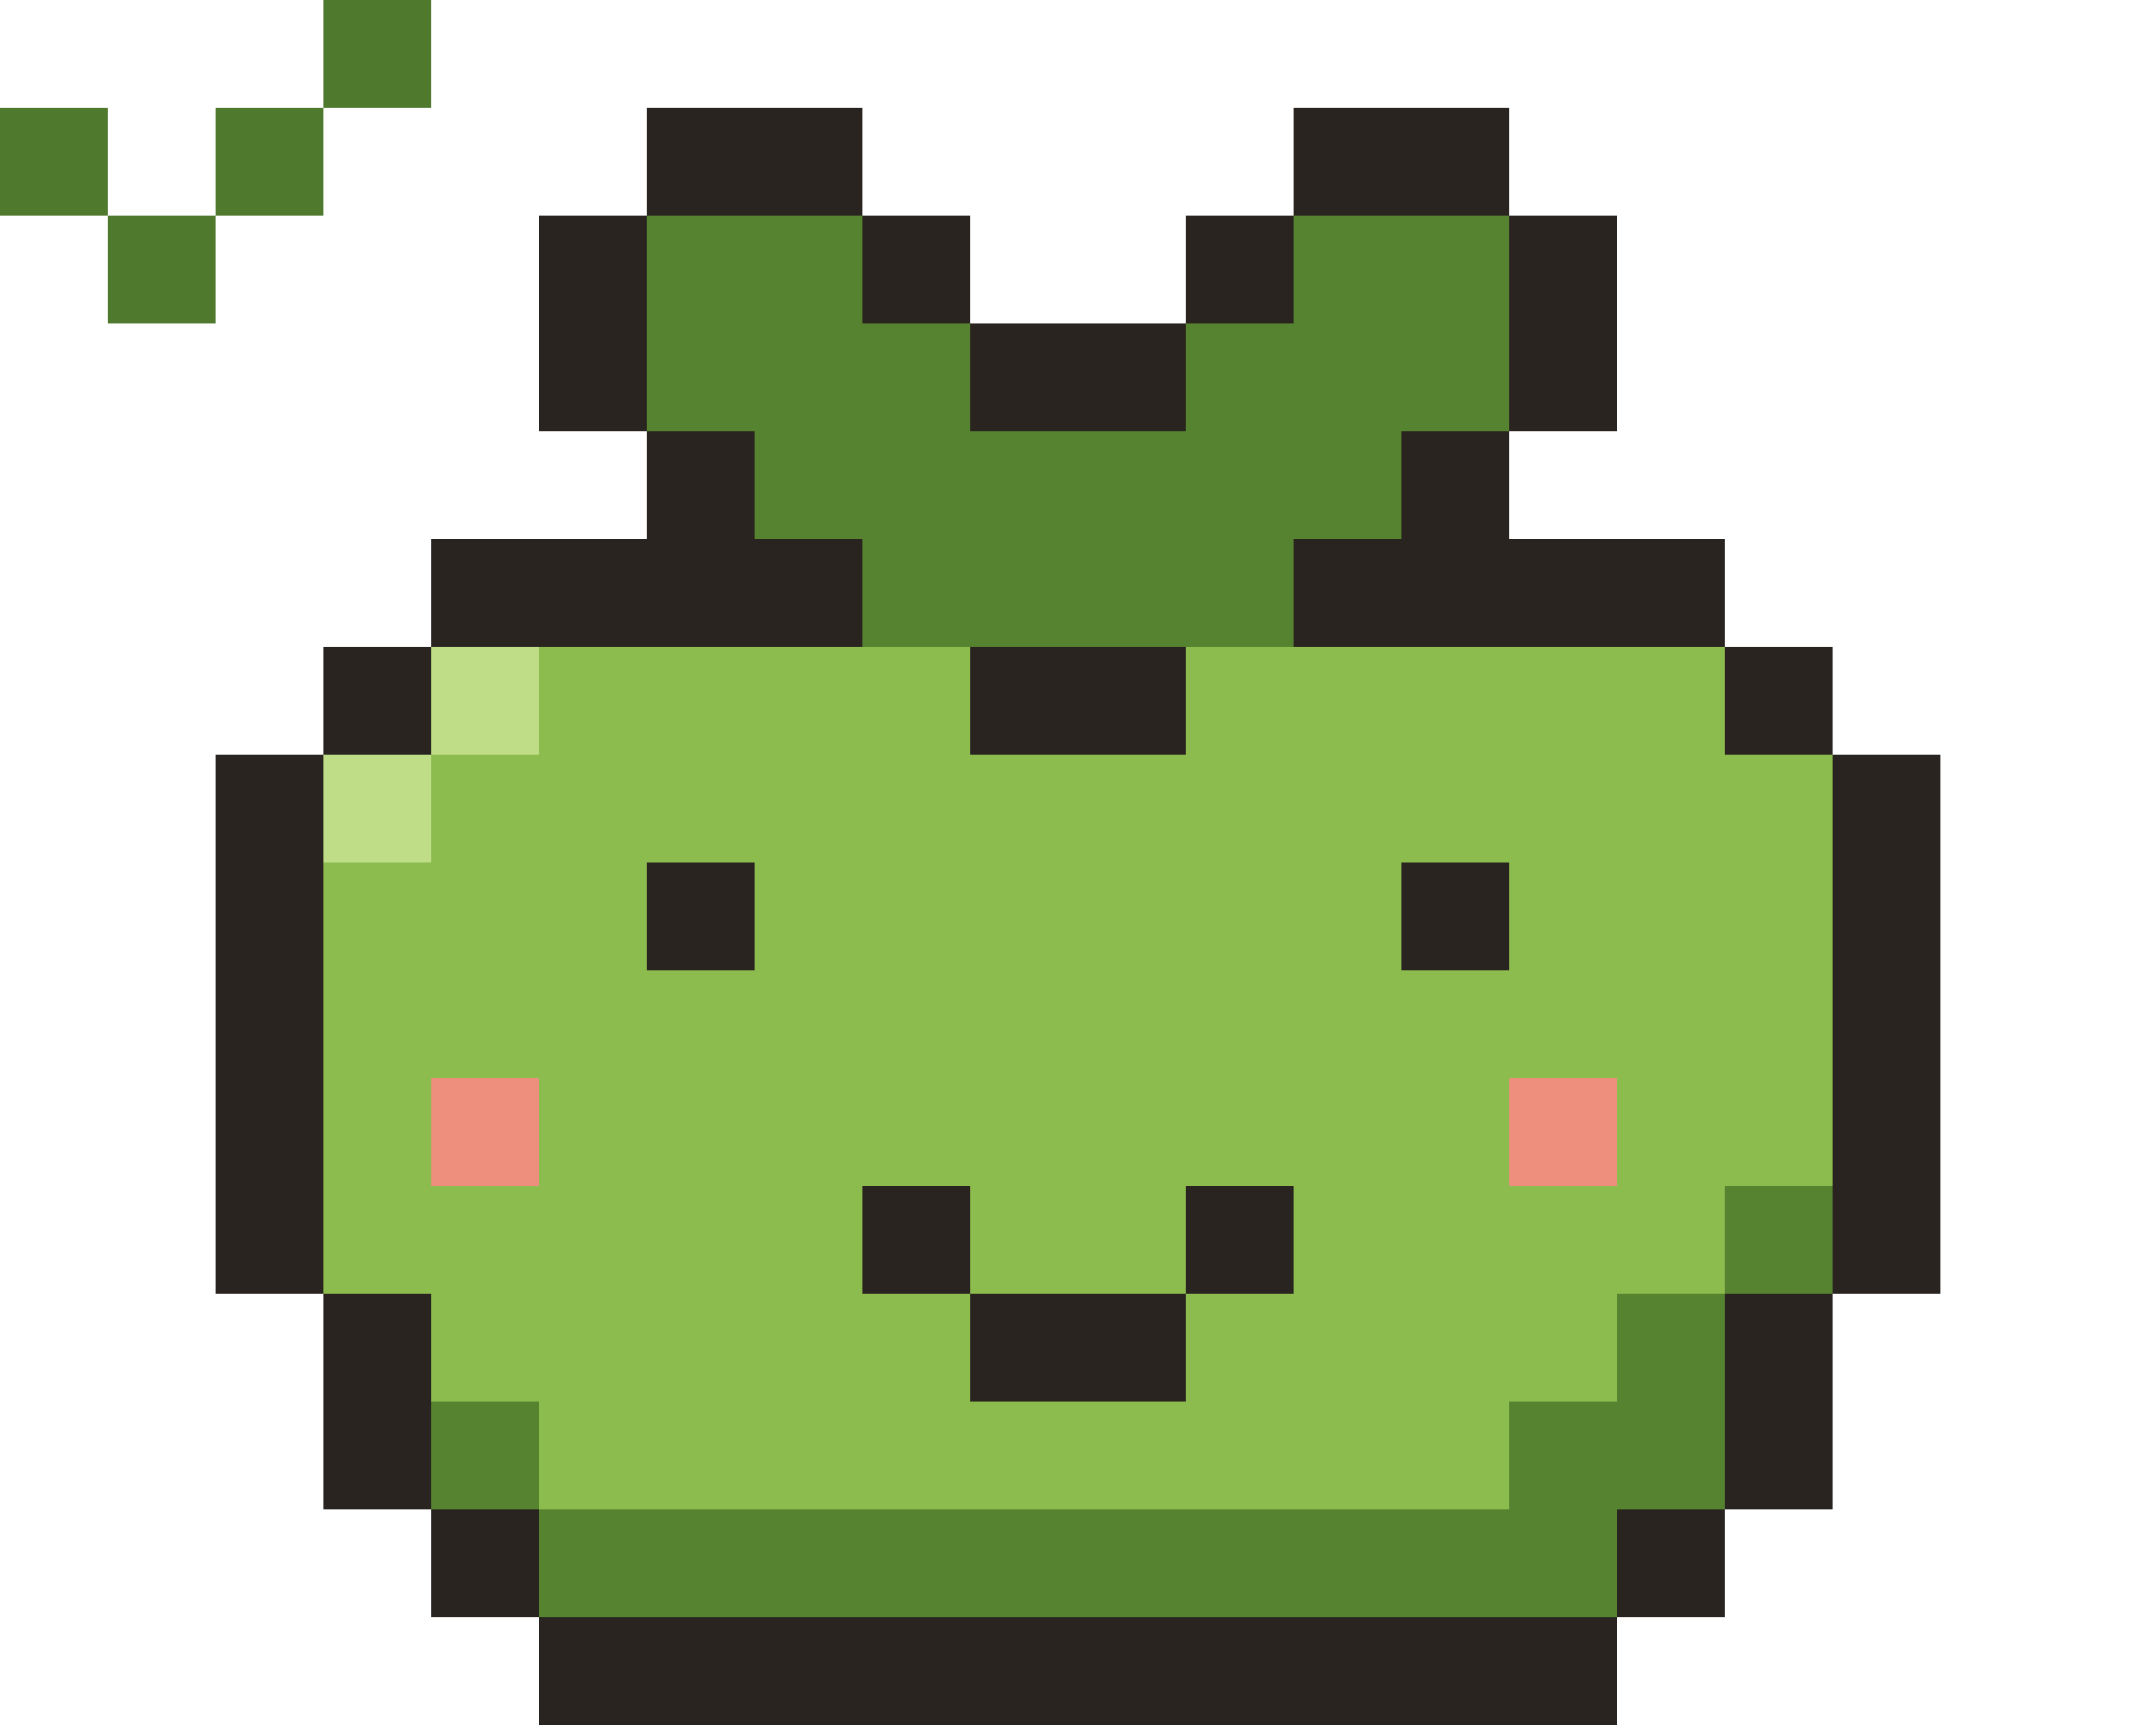
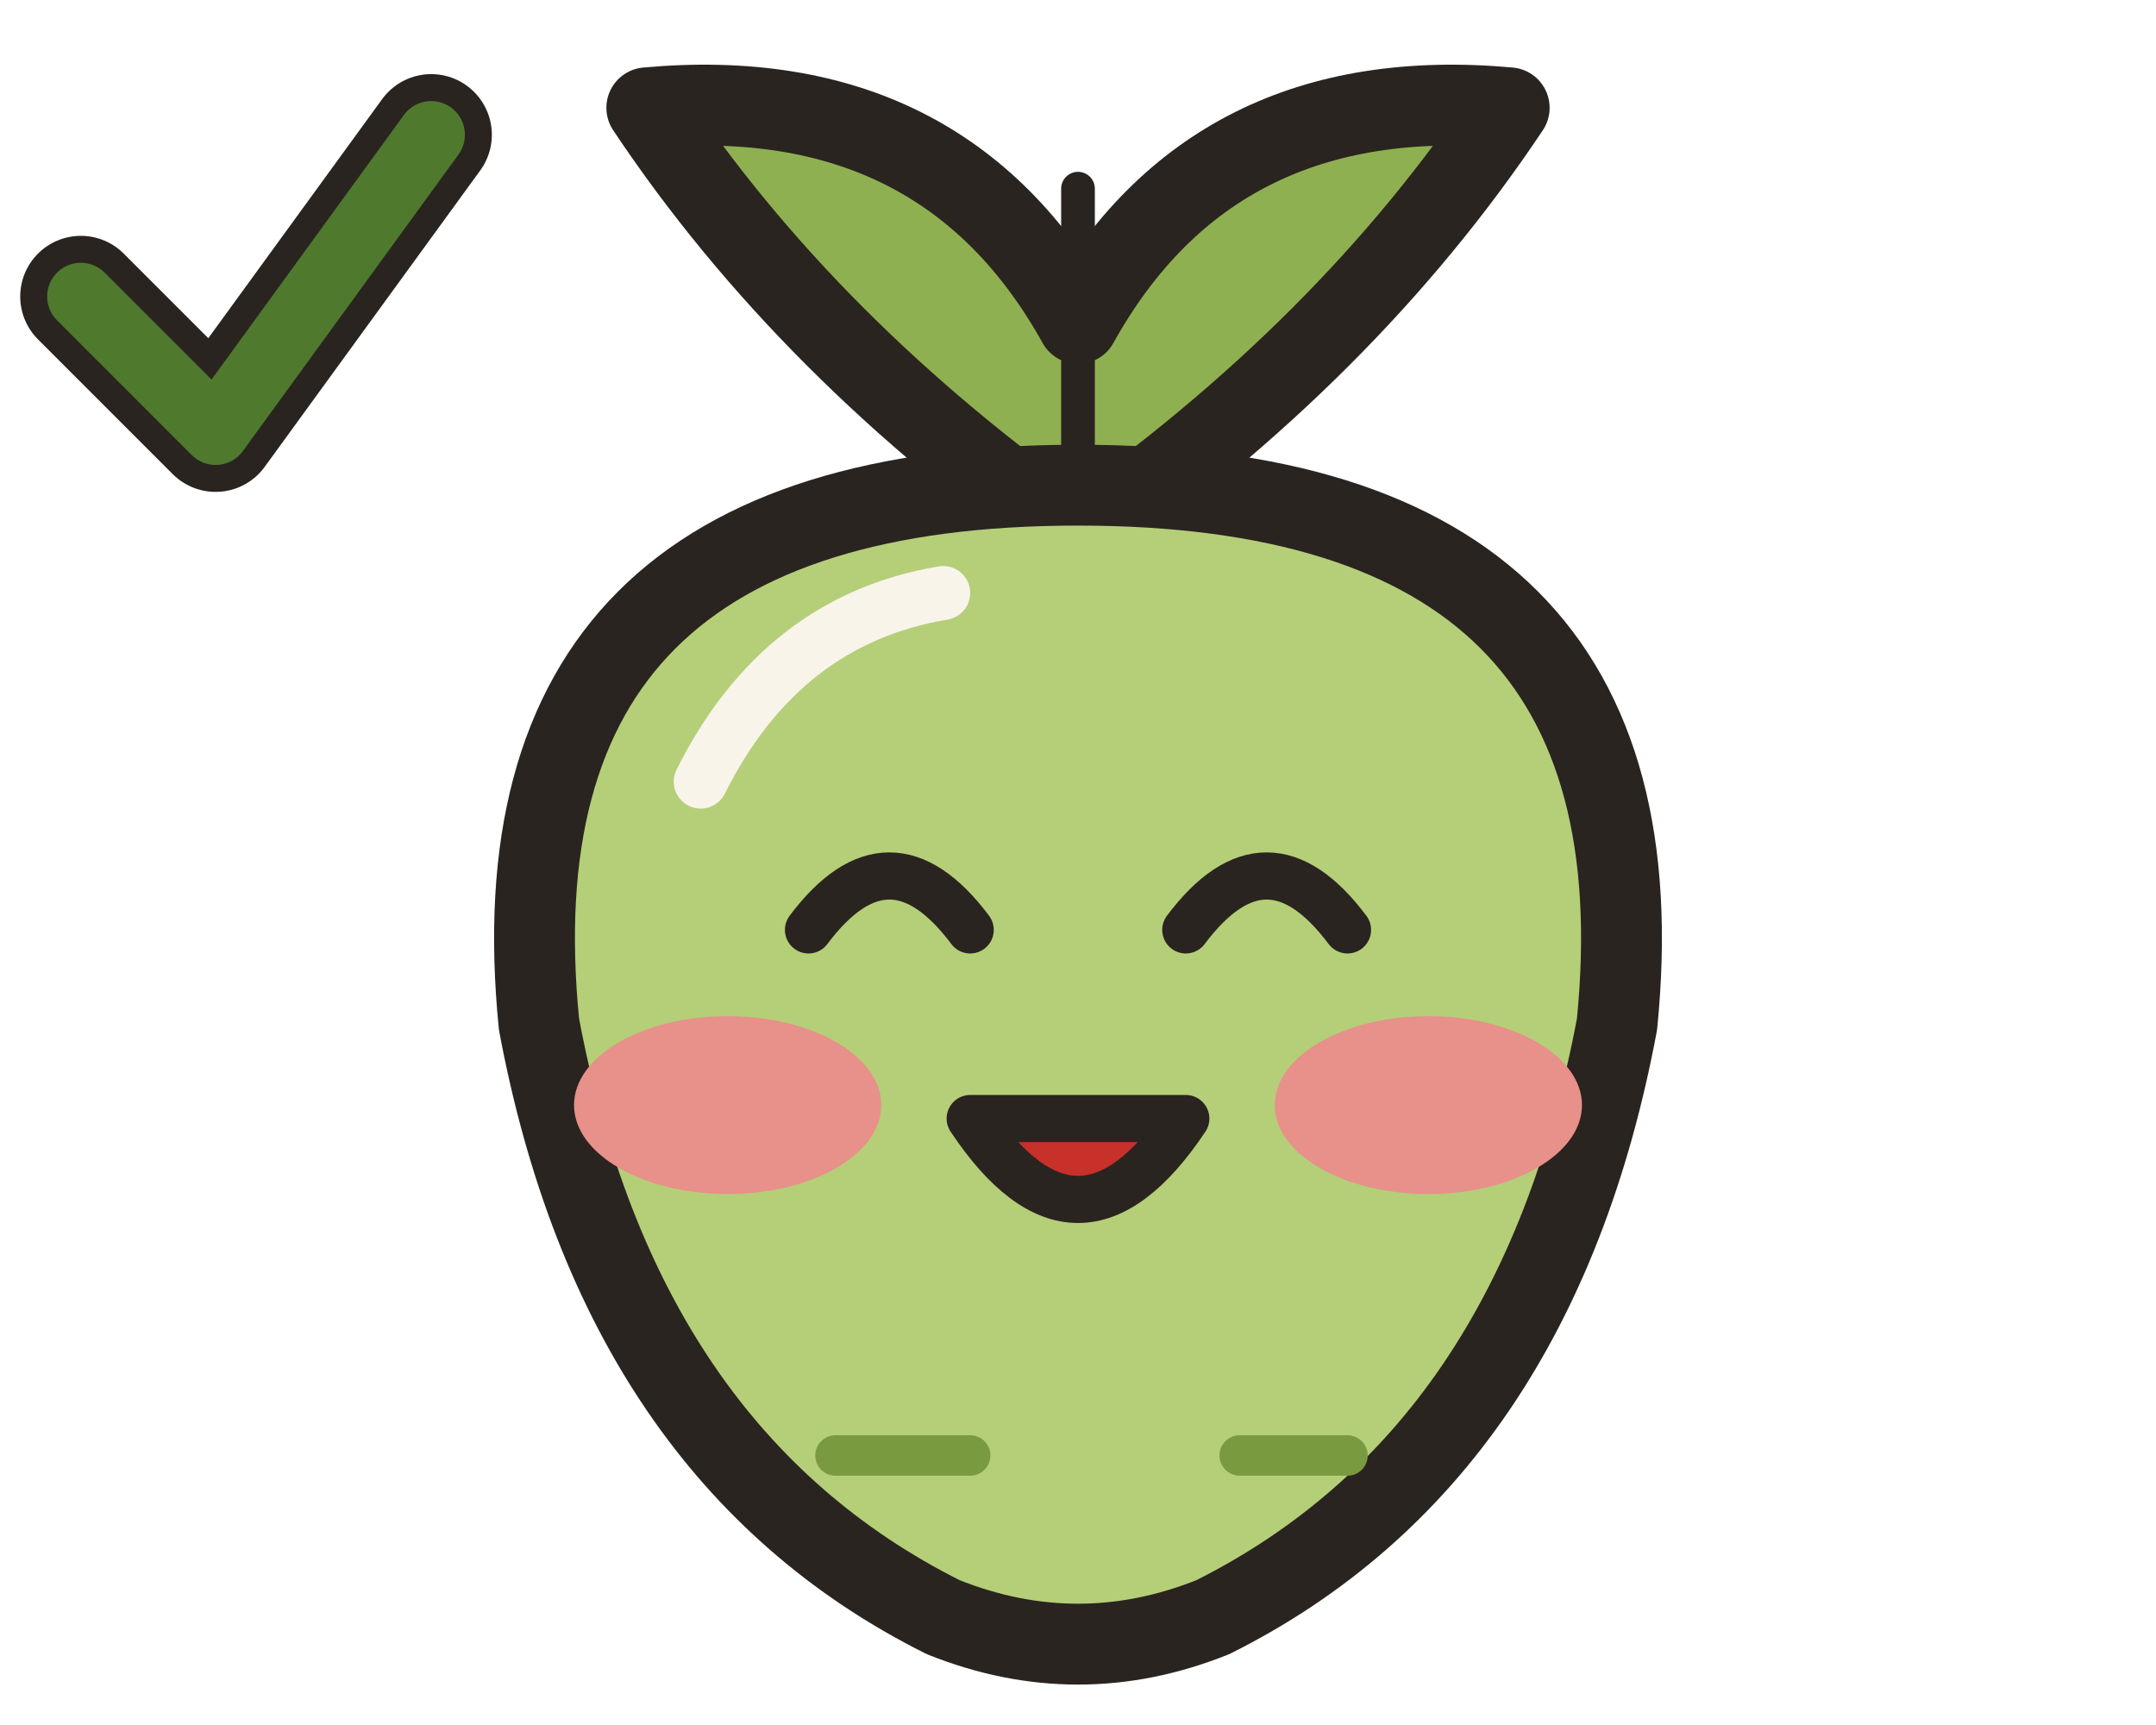
- <svg xmlns="http://www.w3.org/2000/svg" viewBox="0 0 20 16" width="160" height="128" shape-rendering="crispEdges">
-   <rect x="3" y="0" width="1" height="1" fill="#4f7a2e" />
-   <rect x="0" y="1" width="1" height="1" fill="#4f7a2e" />
-   <rect x="2" y="1" width="1" height="1" fill="#4f7a2e" />
-   <rect x="6" y="1" width="2" height="1" fill="#2a2420" />
-   <rect x="12" y="1" width="2" height="1" fill="#2a2420" />
-   <rect x="1" y="2" width="1" height="1" fill="#4f7a2e" />
-   <rect x="5" y="2" width="1" height="1" fill="#2a2420" />
-   <rect x="6" y="2" width="2" height="1" fill="#55832f" />
-   <rect x="8" y="2" width="1" height="1" fill="#2a2420" />
-   <rect x="11" y="2" width="1" height="1" fill="#2a2420" />
-   <rect x="12" y="2" width="2" height="1" fill="#55832f" />
-   <rect x="14" y="2" width="1" height="1" fill="#2a2420" />
-   <rect x="5" y="3" width="1" height="1" fill="#2a2420" />
-   <rect x="6" y="3" width="3" height="1" fill="#55832f" />
-   <rect x="9" y="3" width="2" height="1" fill="#2a2420" />
-   <rect x="11" y="3" width="3" height="1" fill="#55832f" />
-   <rect x="14" y="3" width="1" height="1" fill="#2a2420" />
-   <rect x="6" y="4" width="1" height="1" fill="#2a2420" />
-   <rect x="7" y="4" width="6" height="1" fill="#55832f" />
-   <rect x="13" y="4" width="1" height="1" fill="#2a2420" />
-   <rect x="4" y="5" width="4" height="1" fill="#2a2420" />
-   <rect x="8" y="5" width="4" height="1" fill="#55832f" />
-   <rect x="12" y="5" width="4" height="1" fill="#2a2420" />
-   <rect x="3" y="6" width="1" height="1" fill="#2a2420" />
-   <rect x="4" y="6" width="1" height="1" fill="#bfdc86" />
-   <rect x="5" y="6" width="4" height="1" fill="#8cbb4e" />
-   <rect x="9" y="6" width="2" height="1" fill="#2a2420" />
-   <rect x="11" y="6" width="5" height="1" fill="#8cbb4e" />
-   <rect x="16" y="6" width="1" height="1" fill="#2a2420" />
-   <rect x="2" y="7" width="1" height="1" fill="#2a2420" />
-   <rect x="3" y="7" width="1" height="1" fill="#bfdc86" />
-   <rect x="4" y="7" width="13" height="1" fill="#8cbb4e" />
-   <rect x="17" y="7" width="1" height="1" fill="#2a2420" />
-   <rect x="2" y="8" width="1" height="1" fill="#2a2420" />
-   <rect x="3" y="8" width="3" height="1" fill="#8cbb4e" />
-   <rect x="6" y="8" width="1" height="1" fill="#2a2420" />
-   <rect x="7" y="8" width="6" height="1" fill="#8cbb4e" />
-   <rect x="13" y="8" width="1" height="1" fill="#2a2420" />
-   <rect x="14" y="8" width="3" height="1" fill="#8cbb4e" />
-   <rect x="17" y="8" width="1" height="1" fill="#2a2420" />
-   <rect x="2" y="9" width="1" height="1" fill="#2a2420" />
-   <rect x="3" y="9" width="14" height="1" fill="#8cbb4e" />
-   <rect x="17" y="9" width="1" height="1" fill="#2a2420" />
-   <rect x="2" y="10" width="1" height="1" fill="#2a2420" />
-   <rect x="3" y="10" width="1" height="1" fill="#8cbb4e" />
-   <rect x="4" y="10" width="1" height="1" fill="#ee8f7e" />
-   <rect x="5" y="10" width="9" height="1" fill="#8cbb4e" />
-   <rect x="14" y="10" width="1" height="1" fill="#ee8f7e" />
-   <rect x="15" y="10" width="2" height="1" fill="#8cbb4e" />
-   <rect x="17" y="10" width="1" height="1" fill="#2a2420" />
-   <rect x="2" y="11" width="1" height="1" fill="#2a2420" />
-   <rect x="3" y="11" width="5" height="1" fill="#8cbb4e" />
-   <rect x="8" y="11" width="1" height="1" fill="#2a2420" />
-   <rect x="9" y="11" width="2" height="1" fill="#8cbb4e" />
-   <rect x="11" y="11" width="1" height="1" fill="#2a2420" />
-   <rect x="12" y="11" width="4" height="1" fill="#8cbb4e" />
-   <rect x="16" y="11" width="1" height="1" fill="#55832f" />
-   <rect x="17" y="11" width="1" height="1" fill="#2a2420" />
-   <rect x="3" y="12" width="1" height="1" fill="#2a2420" />
-   <rect x="4" y="12" width="5" height="1" fill="#8cbb4e" />
-   <rect x="9" y="12" width="2" height="1" fill="#2a2420" />
-   <rect x="11" y="12" width="4" height="1" fill="#8cbb4e" />
-   <rect x="15" y="12" width="1" height="1" fill="#55832f" />
-   <rect x="16" y="12" width="1" height="1" fill="#2a2420" />
-   <rect x="3" y="13" width="1" height="1" fill="#2a2420" />
-   <rect x="4" y="13" width="1" height="1" fill="#55832f" />
-   <rect x="5" y="13" width="9" height="1" fill="#8cbb4e" />
-   <rect x="14" y="13" width="2" height="1" fill="#55832f" />
-   <rect x="16" y="13" width="1" height="1" fill="#2a2420" />
-   <rect x="4" y="14" width="1" height="1" fill="#2a2420" />
-   <rect x="5" y="14" width="10" height="1" fill="#55832f" />
-   <rect x="15" y="14" width="1" height="1" fill="#2a2420" />
-   <rect x="5" y="15" width="10" height="1" fill="#2a2420" />
+ <svg xmlns="http://www.w3.org/2000/svg" viewBox="0 0 160 128" width="160" height="128">
+   <path d="M80 40 Q60 26 48 8 Q70 6 80 24 Q90 6 112 8 Q100 26 80 40 Z" fill="#8fb050" stroke="#2a2420" stroke-width="6" stroke-linejoin="round" stroke-linecap="round" />
+   <path d="M80 40 L80 14" fill="none" stroke="#2a2420" stroke-width="2.5" stroke-linejoin="round" stroke-linecap="round" />
+   <path d="M80 36 Q124 36 120 76 Q114 108 90 120 Q80 124 70 120 Q46 108 40 76 Q36 36 80 36 Z" fill="#b4cf78" stroke="#2a2420" stroke-width="6" stroke-linejoin="round" stroke-linecap="round" />
+   <path d="M52 58 Q58 46 70 44" fill="none" stroke="#f8f4ea" stroke-width="4" stroke-linejoin="round" stroke-linecap="round" />
+   <path d="M62 108 L72 108 M92 108 L100 108" fill="none" stroke="#7a9a40" stroke-width="3" stroke-linejoin="round" stroke-linecap="round" />
+   <ellipse cx="54" cy="82" rx="11.4" ry="6.6" fill="#e8908a" />
+   <ellipse cx="106" cy="82" rx="11.4" ry="6.6" fill="#e8908a" />
+   <path d="M60 69 Q66 61 72 69" fill="none" stroke="#2a2420" stroke-width="3.5" stroke-linejoin="round" stroke-linecap="round" />
+   <path d="M88 69 Q94 61 100 69" fill="none" stroke="#2a2420" stroke-width="3.5" stroke-linejoin="round" stroke-linecap="round" />
+   <path d="M72 83 Q80 95 88 83 Z" fill="#c8302a" stroke="#2a2420" stroke-width="3.5" stroke-linejoin="round" stroke-linecap="round" />
+   <path d="M6 22 L16 32 L32 10" fill="none" stroke="#2a2420" stroke-width="9" stroke-linejoin="round" stroke-linecap="round" />
+   <path d="M6 22 L16 32 L32 10" fill="none" stroke="#4f7a2e" stroke-width="5" stroke-linejoin="round" stroke-linecap="round" />
</svg>
